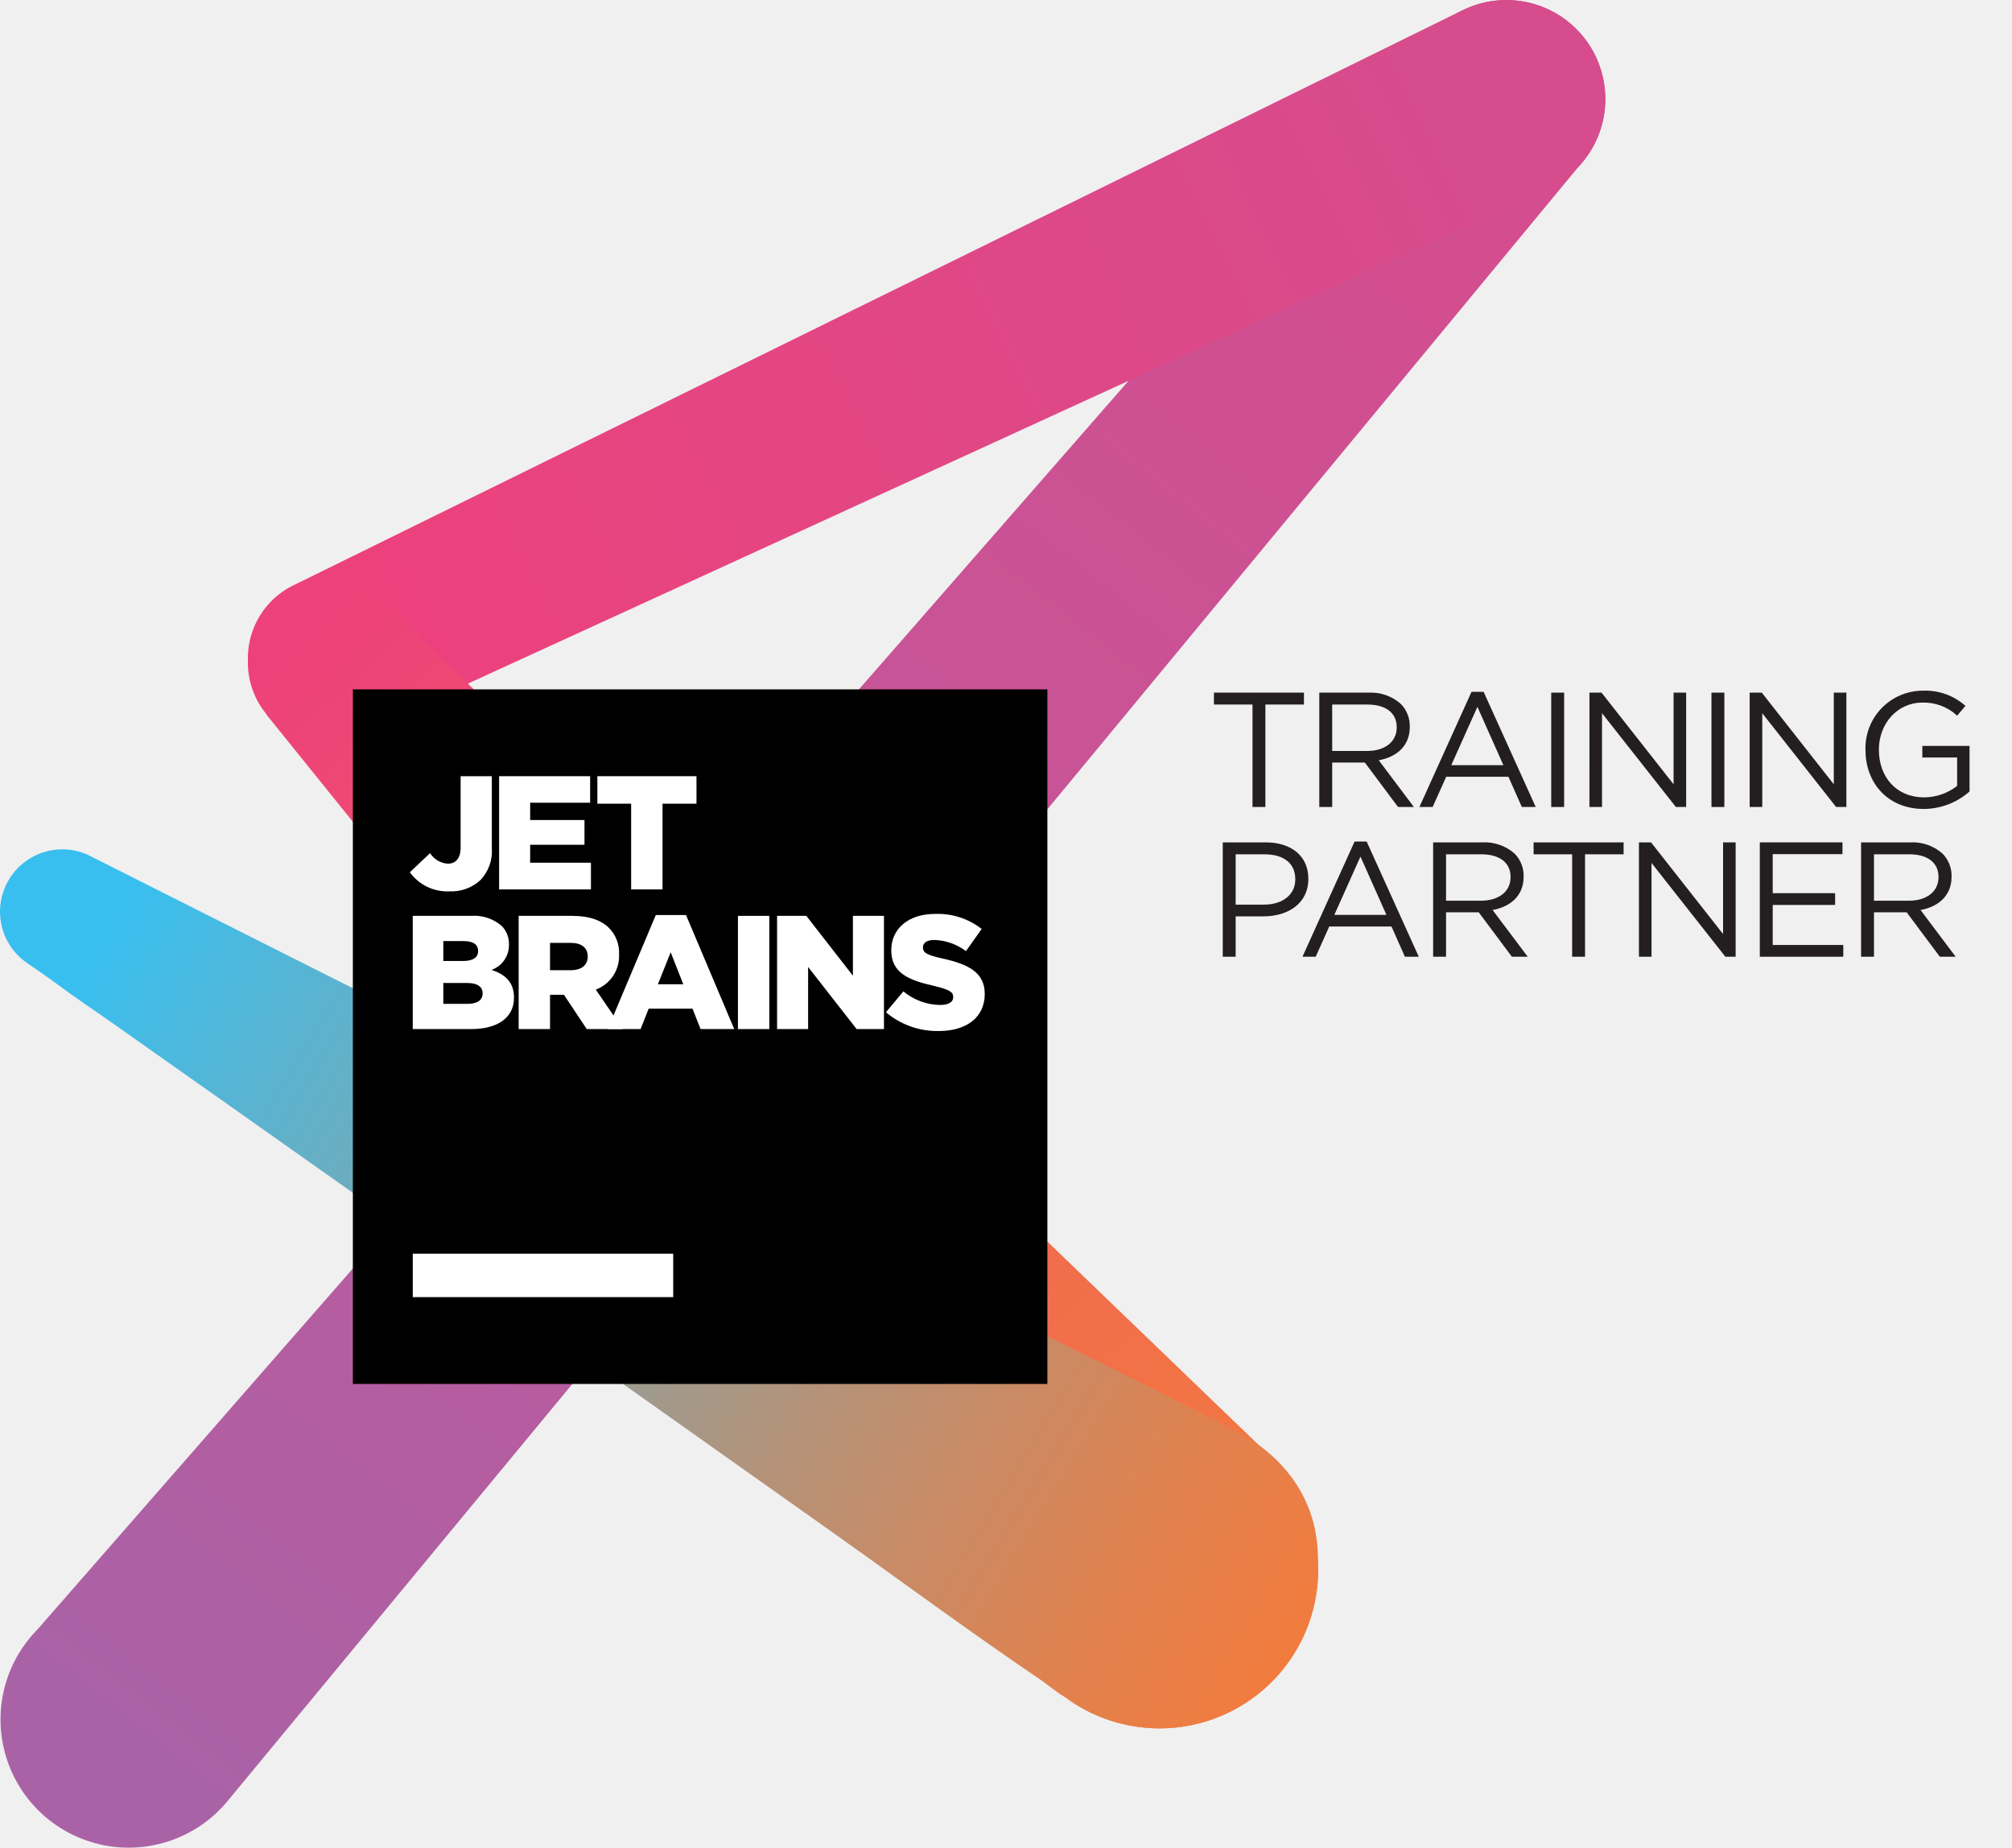
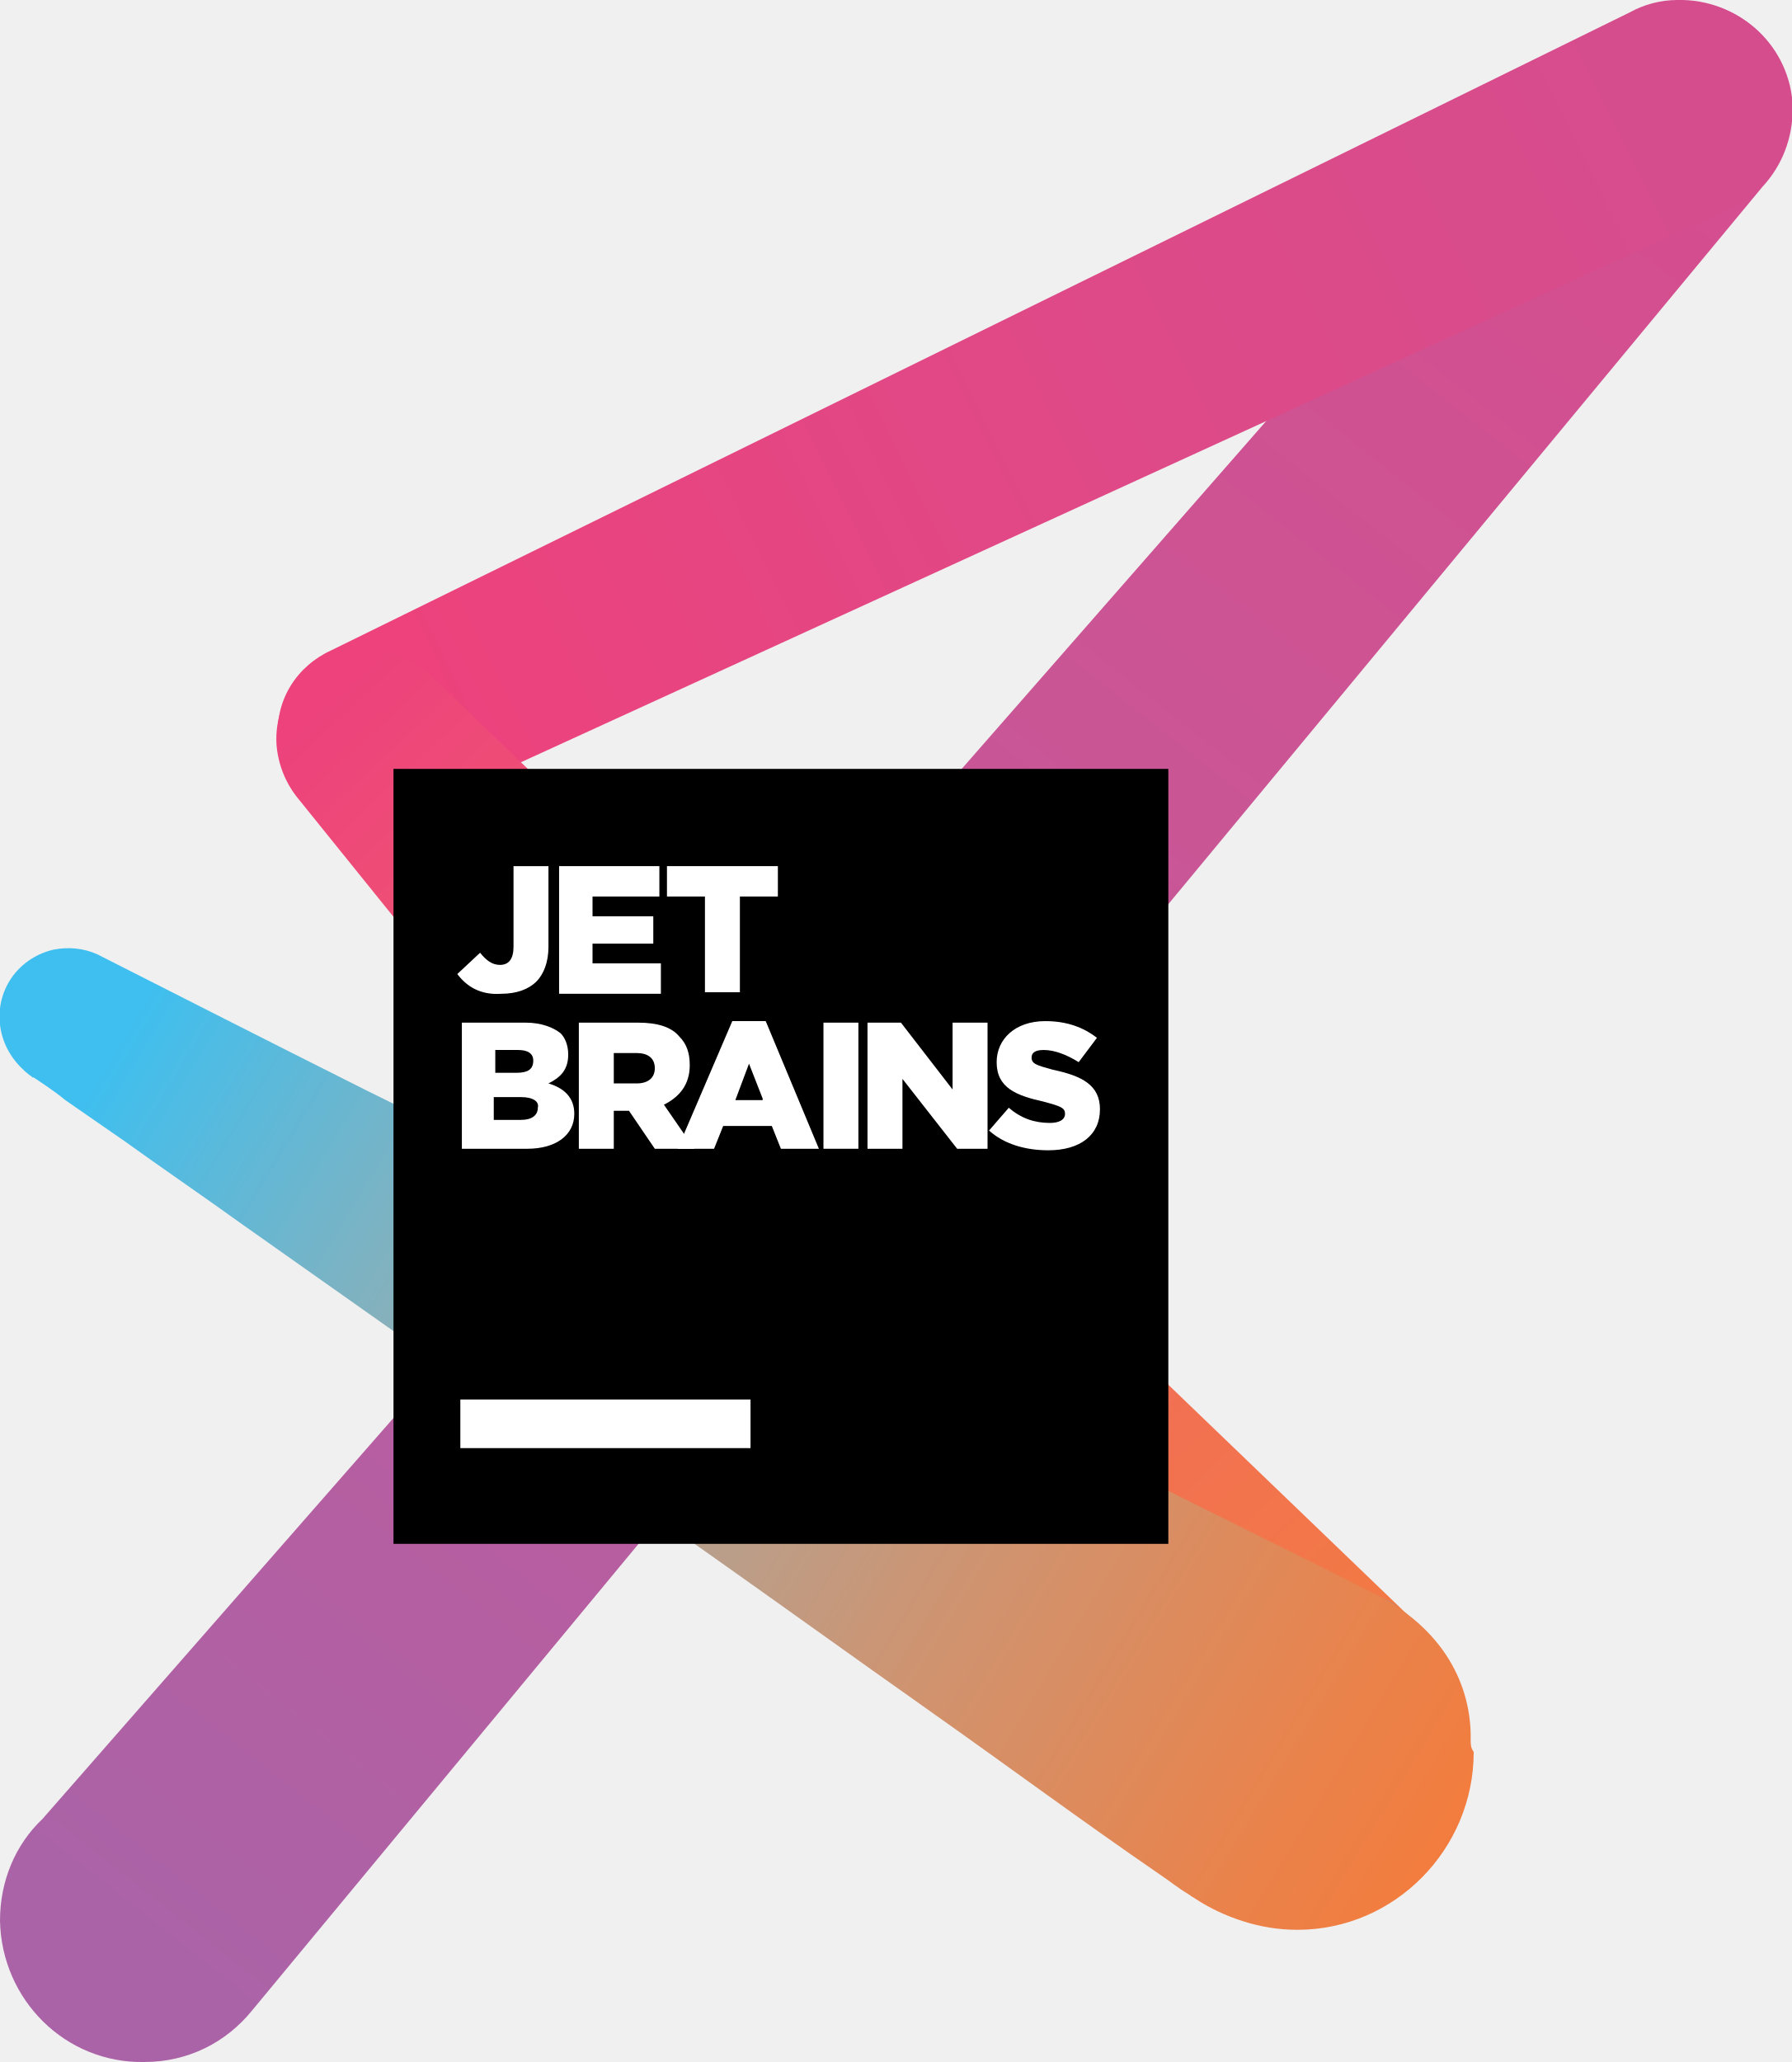
- <svg xmlns="http://www.w3.org/2000/svg" id="Layer_1" data-name="Layer 1" viewBox="0 0 295.632 271.465">
-   <defs>
-     <linearGradient id="linear-gradient" x1="20.047" y1="256.863" x2="217.327" y2="7.023" gradientUnits="userSpaceOnUse">
-       <stop offset="0" stop-color="#aa62a6" />
-       <stop offset="0.553" stop-color="#c55597" />
-       <stop offset="1" stop-color="#d64c8d" />
-     </linearGradient>
-     <linearGradient id="linear-gradient-2" x1="57.802" y1="94.829" x2="217.642" y2="16.349" gradientUnits="userSpaceOnUse">
-       <stop offset="0" stop-color="#ed417c" />
-       <stop offset="0.225" stop-color="#e74480" />
-       <stop offset="1" stop-color="#d64c8d" />
-     </linearGradient>
-     <linearGradient id="linear-gradient-3" x1="41.468" y1="93.079" x2="181.148" y2="242.119" gradientUnits="userSpaceOnUse">
-       <stop offset="0" stop-color="#ed417c" />
-       <stop offset="0.021" stop-color="#ed427a" />
-       <stop offset="0.671" stop-color="#f16b4e" />
-       <stop offset="1" stop-color="#f37b3d" />
-     </linearGradient>
-     <linearGradient id="linear-gradient-4" x1="15.91" y1="136.915" x2="191.59" y2="243.475" gradientUnits="userSpaceOnUse">
-       <stop offset="0" stop-color="#39bfef" />
-       <stop offset="0.247" stop-color="#6eacbd" />
-       <stop offset="0.609" stop-color="#b59278" />
-       <stop offset="0.869" stop-color="#e2814d" />
-       <stop offset="1" stop-color="#f37b3d" />
-     </linearGradient>
-   </defs>
+ <svg xmlns="http://www.w3.org/2000/svg" version="1.1" id="Layer_1" x="0px" y="0px" width="117.9px" height="135.7px" viewBox="0 0 117.9 135.7" style="enable-background:new 0 0 117.9 135.7;" xml:space="preserve">
  <g>
    <g>
-       <path d="M231.92,24.519a14.542,14.542,0,1,0-21.181-19.931l-.02-.017L5.518,239.385A18.832,18.832,0,1,0,33.362,264.699l.004-.001Z" fill="url(#linear-gradient)" />
-       <path d="M235.874,14.023A14.539,14.539,0,0,0,214.543,1.689c-.061.018-.094.029-.094.029L43.497,85.81a11.912,11.912,0,1,0,10.335,21.453l.027-.001L226.666,28.063A14.538,14.538,0,0,0,235.874,14.023Z" fill="url(#linear-gradient-2)" />
-       <path d="M186.339,213.645,57.032,89.167a11.925,11.925,0,0,0-17.899,15.742c.01.05.016.078.016.078l112.548,139.577A23.306,23.306,0,1,0,186.339,213.645Z" fill="url(#linear-gradient-3)" />
+       <linearGradient id="SVGID_1_" gradientUnits="userSpaceOnUse" x1="10.023" y1="128.431" x2="108.663" y2="3.511">
+         <stop offset="0" style="stop-color:#AB63A7" />
+         <stop offset="0.64" style="stop-color:#CA5595" />
+         <stop offset="1" style="stop-color:#D64D8E" />
+       </linearGradient>
+       <path style="fill:url(#SVGID_1_);" d="M116,12.3c1.3-1.4,2-3.2,2-5.2c-0.1-4-3.5-7.2-7.5-7c-2,0.1-3.8,0.9-5,2.3l0,0L2.8,119.7    C1,121.4,0,123.8,0,126.4c0.1,5.2,4.3,9.4,9.5,9.3c2.9,0,5.4-1.3,7.1-3.4c0,0,0,0,0,0L116,12.3z" />
+       <linearGradient id="SVGID_2_" gradientUnits="userSpaceOnUse" x1="28.901" y1="47.415" x2="108.821" y2="8.175">
+         <stop offset="0" style="stop-color:#ED427C" />
+         <stop offset="0.428" style="stop-color:#E14885" />
+         <stop offset="1" style="stop-color:#D64D8E" />
+       </linearGradient>
+       <path style="fill:url(#SVGID_2_);" d="M117.9,7c-0.1-4-3.5-7.1-7.5-7c-1.1,0-2.2,0.3-3.1,0.8c0,0,0,0,0,0l-85.5,42    c-2.2,1-3.7,3.2-3.5,5.8c0.2,3.3,3,5.8,6.3,5.6c0.9-0.1,1.7-0.3,2.4-0.7c0,0,0,0,0,0L113.3,14C116.1,12.9,118,10.2,117.9,7z" />
+       <linearGradient id="SVGID_3_" gradientUnits="userSpaceOnUse" x1="20.734" y1="46.539" x2="90.574" y2="121.059">
+         <stop offset="0" style="stop-color:#ED427C" />
+         <stop offset="0.108" style="stop-color:#EE4C77" />
+         <stop offset="0.537" style="stop-color:#F1685F" />
+         <stop offset="0.845" style="stop-color:#F27748" />
+         <stop offset="1" style="stop-color:#F37C3D" />
+       </linearGradient>
+       <path style="fill:url(#SVGID_3_);" d="M93.2,106.8L28.5,44.6c-1.2-1.2-2.9-2-4.7-1.9c-3.3,0.2-5.8,3-5.6,6.3    c0.1,1.3,0.6,2.5,1.3,3.4c0,0,0,0,0,0l56.3,69.8c2.1,2.9,5.6,4.7,9.4,4.7c6.4,0,11.6-5.3,11.6-11.7    C96.8,111.9,95.4,108.9,93.2,106.8z" />
      <g>
-         <path d="M180.715,209.734c7.634,3.786-.07-.036,0,0Z" fill="#39bfef" />
-         <path d="M193.637,229.259c.14-7.445-3.613-14.907-12.923-19.525-11.039-5.617-22.158-11.081-33.235-16.623q-16.44-8.225-32.877-16.455-16.466-8.245-32.929-16.497-16.634-8.338-33.258-16.694c-10.813-5.435-35.594-17.915-35.594-17.915a9.155,9.155,0,0,0-8.807,15.963c.063.045.125.09.189.133.035.025.071.05.107.075,0,0,2.749,1.864,4.238,2.98,2.527,1.893,5.176,3.642,7.757,5.459q7.459,5.253,14.913,10.512,15.335,10.819,30.657,21.658,15.037,10.635,30.066,21.28,15.178,10.747,30.352,21.5c10.128,7.177,20.128,14.591,30.405,21.552,1.242.841,2.407,1.869,3.701,2.624.266.155.531.303.796.448l-.046.076a23.302,23.302,0,0,0,36.532-19.339C193.677,230.064,193.661,229.66,193.637,229.259Z" fill="url(#linear-gradient-4)" />
+         <path style="fill:#3FBFEF;" d="M90.4,104.9C94.2,106.8,90.3,104.8,90.4,104.9L90.4,104.9z" />
+         <linearGradient id="SVGID_4_" gradientUnits="userSpaceOnUse" x1="7.955" y1="68.457" x2="95.795" y2="121.737">
+           <stop offset="0" style="stop-color:#3FBFEF" />
+           <stop offset="0.329" style="stop-color:#A1ABA8" />
+           <stop offset="0.653" style="stop-color:#D0936F" />
+           <stop offset="0.884" style="stop-color:#E9834C" />
+           <stop offset="1" style="stop-color:#F37C3D" />
+         </linearGradient>
+         <path style="fill:url(#SVGID_4_);" d="M96.8,114.6c0.1-3.7-1.8-7.5-6.5-9.8c-5.5-2.8-11.1-5.5-16.6-8.3c-5.5-2.7-11-5.5-16.4-8.2     c-5.5-2.7-11-5.5-16.5-8.2c-5.5-2.8-11.1-5.6-16.6-8.3c-5.4-2.7-17.8-9-17.8-9c-0.9-0.4-1.9-0.5-2.9-0.3c-2.5,0.6-4,3-3.4,5.5     c0.3,1.2,1,2.1,1.9,2.8c0,0,0.1,0,0.1,0.1c0,0,0,0,0.1,0c0,0,1.4,0.9,2.1,1.5c1.3,0.9,2.6,1.8,3.9,2.7c2.5,1.8,5,3.5,7.5,5.3     c5.1,3.6,10.2,7.2,15.3,10.8c5,3.5,10,7.1,15,10.6c5.1,3.6,10.1,7.2,15.2,10.8c5.1,3.6,10.1,7.3,15.2,10.8     c0.6,0.4,1.2,0.9,1.9,1.3c0.1,0.1,0.3,0.2,0.4,0.2l0,0c1.9,1.3,4.2,2.1,6.7,2.1c6.4,0,11.6-5.3,11.6-11.7     C96.8,115,96.8,114.8,96.8,114.6z" />
      </g>
    </g>
    <g>
-       <rect x="51.848" y="101.283" width="102.047" height="102.047" />
-       <rect x="60.65" y="184.196" width="38.268" height="6.378" fill="#fff" />
+       <rect x="25.9" y="50.6" style="fill:#000000;" width="51" height="51" />
+       <rect x="30.3" y="92.1" style="fill:#FFFFFF;" width="19.1" height="3.2" />
      <g>
-         <path d="M60.22,128.153l2.97-2.804a3.367,3.367,0,0,0,2.614,1.544c1.14,0,1.877-.784,1.877-2.328v-10.526H72.266v10.55a6.179,6.179,0,0,1-1.64,4.681,6.267,6.267,0,0,1-4.562,1.687A6.792,6.792,0,0,1,60.22,128.153Z" fill="#fff" />
-         <path d="M73.335,114.039H86.712v3.897H77.897v2.542h7.983v3.635H77.897v2.637H86.831v3.921H73.335Z" fill="#fff" />
-         <path d="M92.738,118.078h-4.966v-4.039h14.565v4.039H97.348v12.593H92.738Z" fill="#fff" />
-         <path d="M60.647,134.559h8.53a6.229,6.229,0,0,1,4.538,1.473,3.743,3.743,0,0,1,1.069,2.709v.048a3.85,3.85,0,0,1-2.566,3.707c2.02.665,3.303,1.806,3.303,4.063v.048c0,2.851-2.329,4.586-6.296,4.586H60.647Zm9.599,5.132c0-.927-.737-1.426-2.091-1.426H65.138v2.923h2.899c1.402,0,2.21-.475,2.21-1.449Zm-1.592,4.728H65.138v3.065h3.564c1.426,0,2.21-.546,2.21-1.521v-.047C70.912,145.014,70.199,144.42,68.655,144.42Z" fill="#fff" />
-         <path d="M76.21,134.559h7.865c2.542,0,4.301.665,5.417,1.782a5.193,5.193,0,0,1,1.473,3.873v.048a5.269,5.269,0,0,1-3.421,5.132l3.968,5.798H86.213l-3.35-5.037H80.82v5.037H76.21Zm7.675,7.984c1.544,0,2.471-.76,2.471-1.972v-.047c0-1.331-.974-1.996-2.495-1.996H80.82v4.016Z" fill="#fff" />
-         <path d="M96.359,134.44h4.443l7.081,16.751H102.94l-1.188-2.994h-6.439L94.125,151.191H89.302Zm4.039,10.17-1.853-4.705-1.877,4.705Z" fill="#fff" />
-         <path d="M108.428,134.559h4.61v16.633h-4.61Z" fill="#fff" />
-         <path d="M114.178,134.559h4.301l6.843,8.792v-8.792h4.562v16.633h-4.016l-7.128-9.124v9.124h-4.562Z" fill="#fff" />
-         <path d="M130.173,148.72l2.566-3.065a8.617,8.617,0,0,0,5.394,1.996c1.259,0,1.925-.428,1.925-1.141V146.463c0-.713-.546-1.069-2.827-1.616-3.54-.808-6.273-1.806-6.273-5.204v-.048c0-3.089,2.447-5.322,6.439-5.322a10.468,10.468,0,0,1,6.843,2.21l-2.305,3.255a8.165,8.165,0,0,0-4.657-1.639c-1.117,0-1.663.451-1.663,1.069v.048c0,.76.57,1.093,2.899,1.616,3.802.832,6.178,2.067,6.178,5.18v.048c0,3.398-2.685,5.417-6.724,5.417A11.662,11.662,0,0,1,130.173,148.72Z" fill="#fff" />
+         <path style="fill:#FFFFFF;" d="M30.1,64.1l1.5-1.4c0.4,0.5,0.8,0.8,1.3,0.8c0.6,0,0.9-0.4,0.9-1.2V57h2.3v5.3     c0,1-0.3,1.8-0.8,2.3c-0.5,0.5-1.3,0.8-2.3,0.8C31.6,65.5,30.7,64.9,30.1,64.1z" />
+         <path style="fill:#FFFFFF;" d="M36.7,57h6.7V59h-4.4v1.3h4v1.8h-4v1.3h4.5v2h-6.7V57z" />
+         <path style="fill:#FFFFFF;" d="M46.4,59h-2.5v-2h7.3v2h-2.5v6.3h-2.3V59z" />
+         <path style="fill:#FFFFFF;" d="M30.3,67.3h4.3c1,0,1.8,0.3,2.3,0.7c0.3,0.3,0.5,0.8,0.5,1.4v0c0,1-0.5,1.5-1.3,1.9     c1,0.3,1.7,0.9,1.7,2v0c0,1.4-1.2,2.3-3.1,2.3h-4.3V67.3z M35.1,69.8c0-0.5-0.4-0.7-1-0.7h-1.5v1.5H34     C34.7,70.6,35.1,70.4,35.1,69.8L35.1,69.8z M34.3,72.2h-1.8v1.5h1.8c0.7,0,1.1-0.3,1.1-0.8v0C35.5,72.5,35.1,72.2,34.3,72.2z" />
+         <path style="fill:#FFFFFF;" d="M38.1,67.3H42c1.3,0,2.2,0.3,2.7,0.9c0.5,0.5,0.7,1.1,0.7,1.9v0c0,1.3-0.7,2.1-1.7,2.6l2,2.9h-2.6     l-1.7-2.5h-1v2.5h-2.3V67.3z M41.9,71.3c0.8,0,1.2-0.4,1.2-1v0c0-0.7-0.5-1-1.2-1h-1.5v2H41.9z" />
+         <path style="fill:#FFFFFF;" d="M48.2,67.2h2.2l3.5,8.4h-2.5l-0.6-1.5h-3.2l-0.6,1.5h-2.4L48.2,67.2z M50.2,72.3L49.3,70l-0.9,2.4     H50.2z" />
+         <path style="fill:#FFFFFF;" d="M54.2,67.3h2.3v8.3h-2.3V67.3z" />
+         <path style="fill:#FFFFFF;" d="M57.1,67.3h2.2l3.4,4.4v-4.4h2.3v8.3h-2L59.4,71v4.6h-2.3V67.3z" />
+         <path style="fill:#FFFFFF;" d="M65.1,74.4l1.3-1.5c0.8,0.7,1.7,1,2.7,1c0.6,0,1-0.2,1-0.6v0c0-0.4-0.3-0.5-1.4-0.8     c-1.8-0.4-3.1-0.9-3.1-2.6v0c0-1.5,1.2-2.7,3.2-2.7c1.4,0,2.5,0.4,3.4,1.1L71,69.9c-0.8-0.5-1.6-0.8-2.3-0.8     c-0.6,0-0.8,0.2-0.8,0.5v0c0,0.4,0.3,0.5,1.4,0.8c1.9,0.4,3.1,1,3.1,2.6v0c0,1.7-1.3,2.7-3.4,2.7C67.5,75.7,66.1,75.3,65.1,74.4z     " />
      </g>
    </g>
  </g>
-   <g>
-     <path d="M184.033,103.514h-5.664v-1.753H191.595v1.753h-5.665V118.563h-1.896Z" fill="#231f20" />
-     <path d="M193.849,101.761h7.225a6.621,6.621,0,0,1,4.776,1.681,4.639,4.639,0,0,1,1.297,3.312v.048c0,2.784-1.921,4.416-4.561,4.896l5.16,6.864h-2.328l-4.872-6.528h-4.801v6.528H193.849Zm7.057,8.569c2.521,0,4.32-1.297,4.32-3.457v-.048c0-2.063-1.584-3.312-4.296-3.312h-5.185v6.816Z" fill="#231f20" />
-     <path d="M216.218,101.641h1.776l7.656,16.922h-2.04l-1.968-4.44h-9.146l-1.992,4.44h-1.943Zm4.681,10.777-3.816-8.568-3.841,8.568Z" fill="#231f20" />
-     <path d="M227.929,101.761h1.896V118.563h-1.896Z" fill="#231f20" />
-     <path d="M233.544,101.761h1.776l10.585,13.466V101.761h1.848V118.563h-1.512l-10.849-13.777V118.563h-1.849Z" fill="#231f20" />
-     <path d="M251.472,101.761h1.896V118.563h-1.896Z" fill="#231f20" />
-     <path d="M257.088,101.761h1.776l10.585,13.466V101.761H271.297V118.563h-1.512l-10.849-13.777V118.563h-1.849Z" fill="#231f20" />
-     <path d="M274.104,110.211v-.048a8.432,8.432,0,0,1,8.425-8.689,8.853,8.853,0,0,1,6.265,2.232l-1.224,1.44a7.15,7.15,0,0,0-5.113-1.92c-3.72,0-6.384,3.144-6.384,6.888v.049c0,4.008,2.568,6.984,6.648,6.984a7.911,7.911,0,0,0,4.849-1.681v-4.176h-5.113v-1.704h6.938v6.696a10.181,10.181,0,0,1-6.745,2.568C277.368,118.851,274.104,115.01,274.104,110.211Z" fill="#231f20" />
-     <path d="M179.665,123.761h6.289c3.792,0,6.288,2.017,6.288,5.329v.048c0,3.624-3.024,5.496-6.601,5.496h-4.08v5.929h-1.896Zm6.049,9.146c2.784,0,4.608-1.488,4.608-3.696v-.049c0-2.399-1.8-3.647-4.513-3.647h-4.248v7.393Z" fill="#231f20" />
-     <path d="M199.034,123.641h1.776L208.467,140.563h-2.04l-1.968-4.44h-9.146l-1.992,4.44H191.378Zm4.681,10.777-3.816-8.568-3.841,8.568Z" fill="#231f20" />
-     <path d="M210.577,123.761h7.225a6.621,6.621,0,0,1,4.776,1.681,4.639,4.639,0,0,1,1.297,3.312v.048c0,2.784-1.921,4.416-4.561,4.896l5.16,6.864h-2.328l-4.872-6.528H212.474v6.528h-1.896Zm7.057,8.569c2.521,0,4.32-1.297,4.32-3.457v-.048c0-2.063-1.584-3.312-4.296-3.312H212.474v6.816Z" fill="#231f20" />
-     <path d="M231.001,125.514h-5.664v-1.753h13.226v1.753h-5.665V140.563h-1.896Z" fill="#231f20" />
-     <path d="M240.817,123.761h1.776l10.585,13.466V123.761h1.848V140.563h-1.512l-10.849-13.777V140.563h-1.849Z" fill="#231f20" />
-     <path d="M258.576,123.761h12.146v1.729h-10.249v5.736h9.169v1.729h-9.169v5.88H270.842v1.729H258.576Z" fill="#231f20" />
-     <path d="M273.456,123.761h7.225a6.621,6.621,0,0,1,4.776,1.681,4.639,4.639,0,0,1,1.297,3.312v.048c0,2.784-1.921,4.416-4.561,4.896l5.16,6.864h-2.328l-4.872-6.528h-4.801v6.528h-1.896Zm7.057,8.569c2.521,0,4.32-1.297,4.32-3.457v-.048c0-2.063-1.584-3.312-4.296-3.312h-5.185v6.816Z" fill="#231f20" />
-   </g>
</svg>
